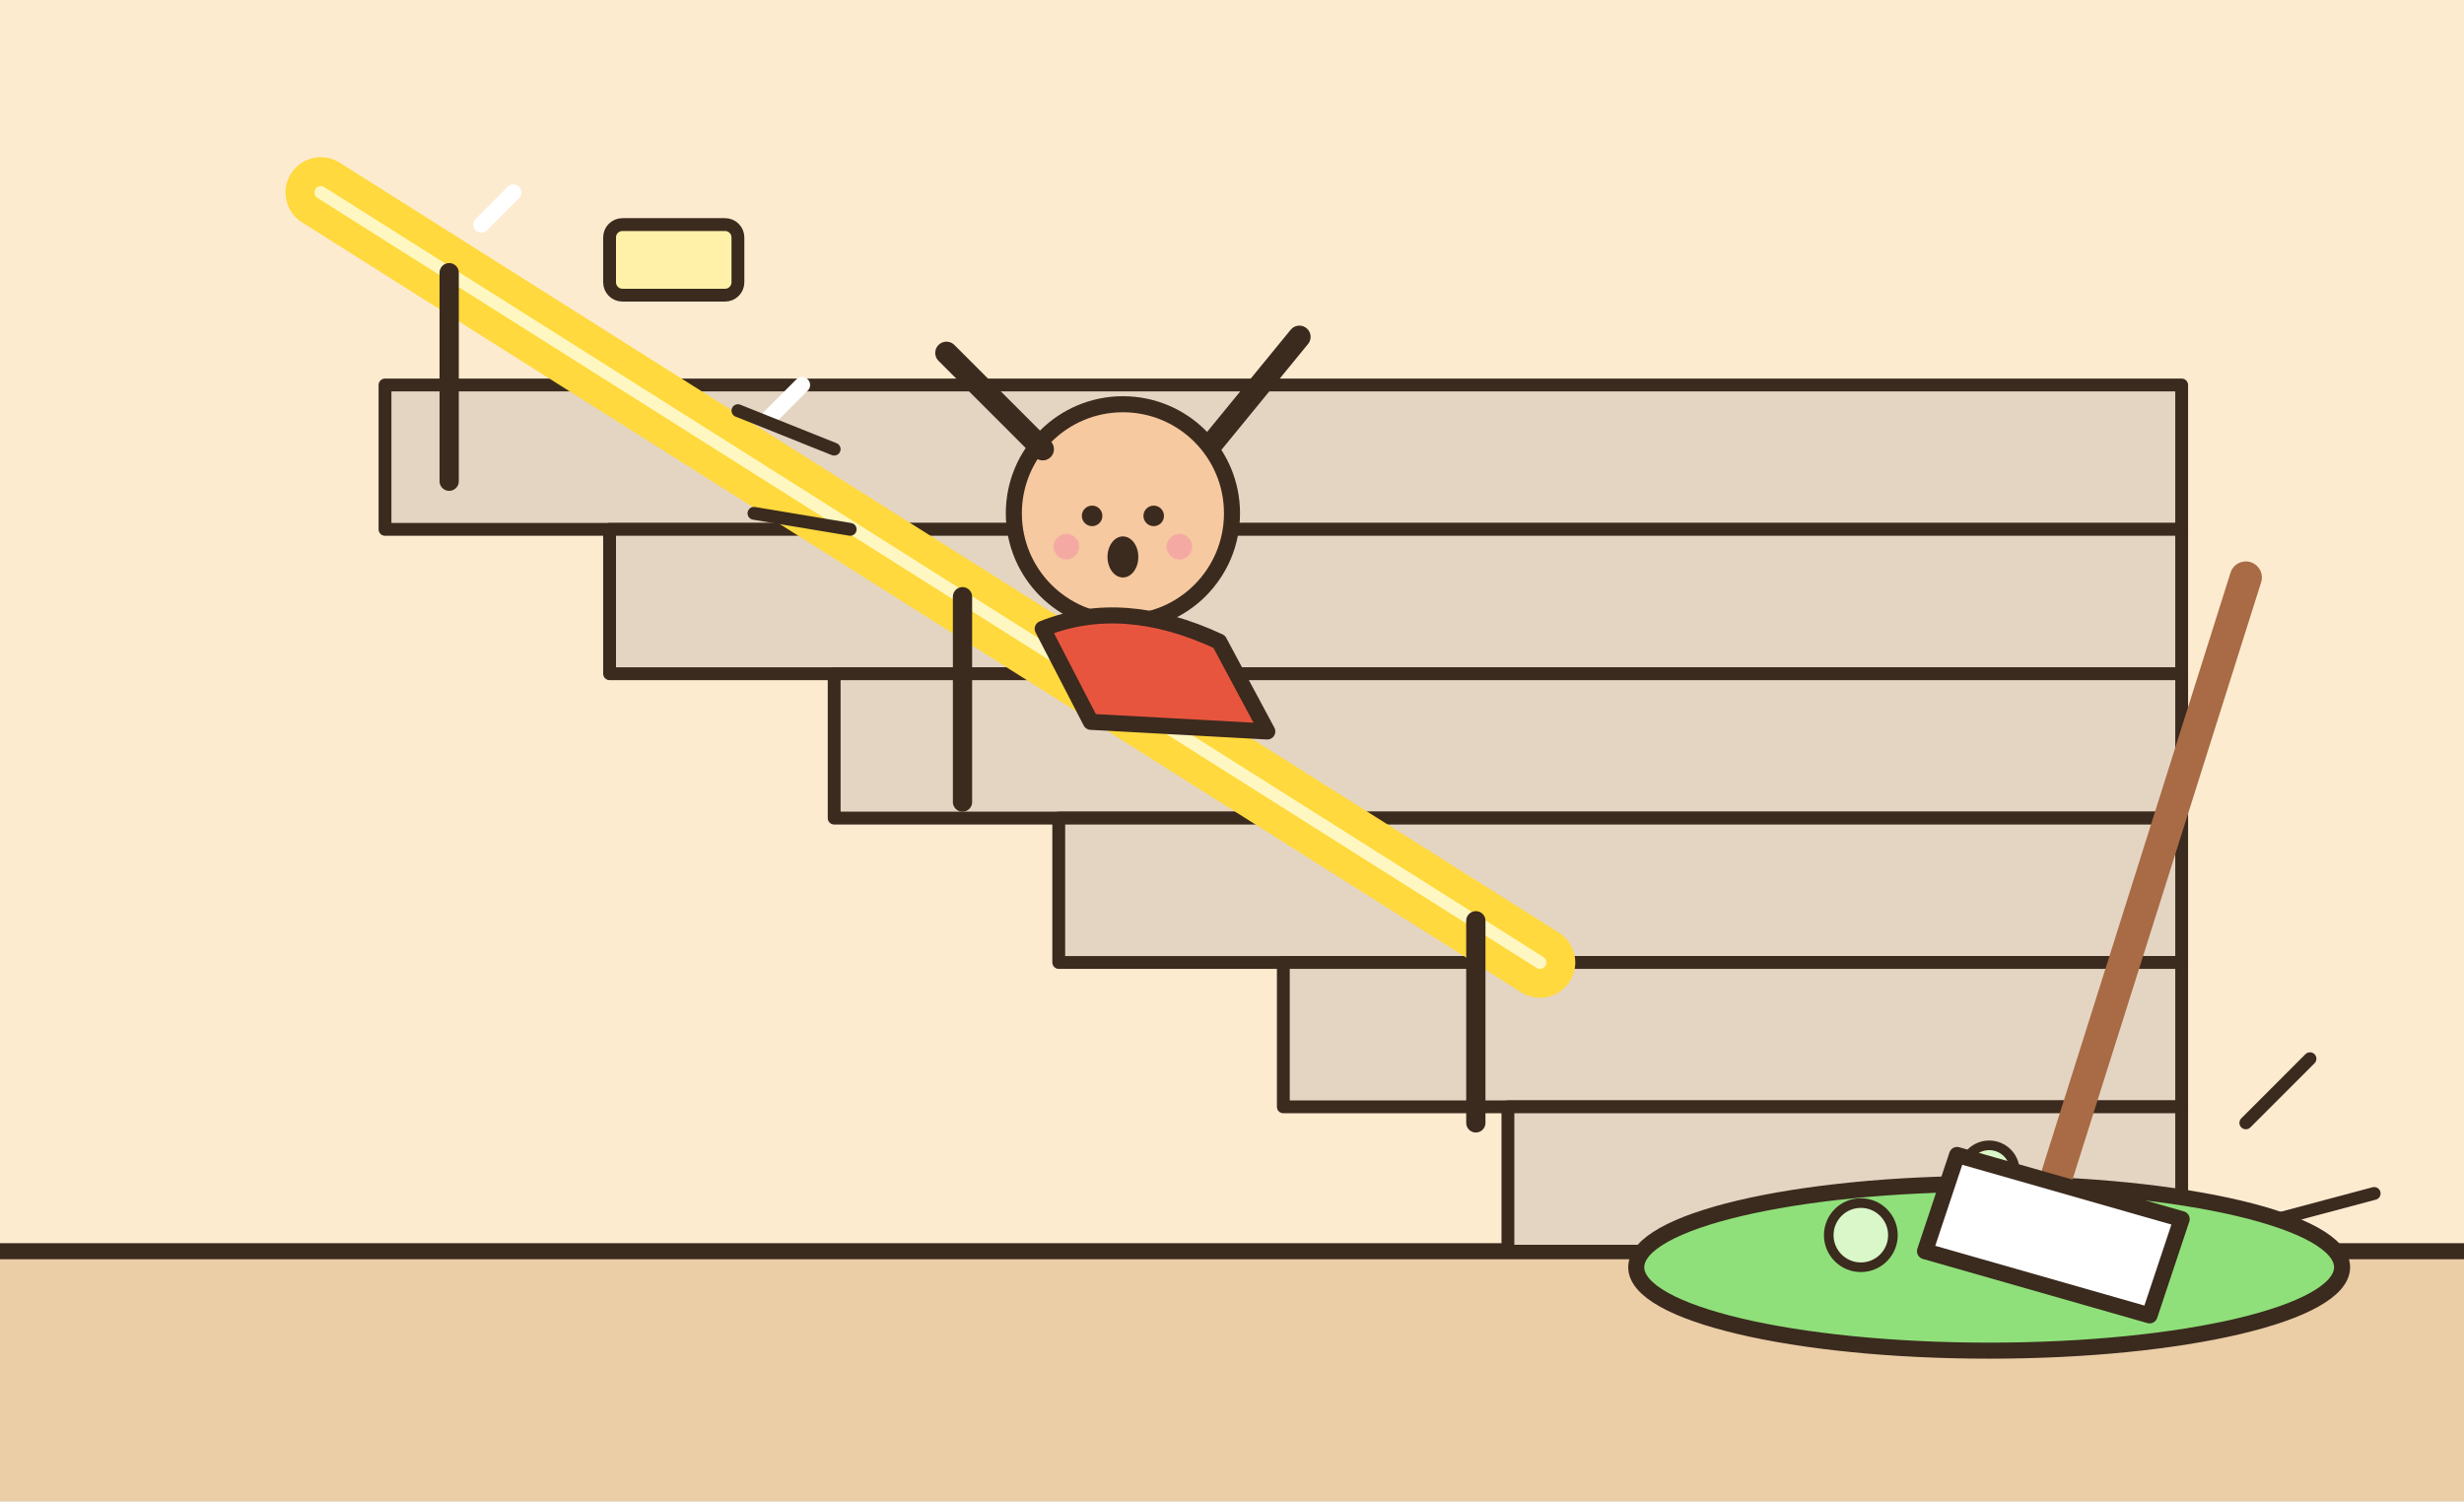
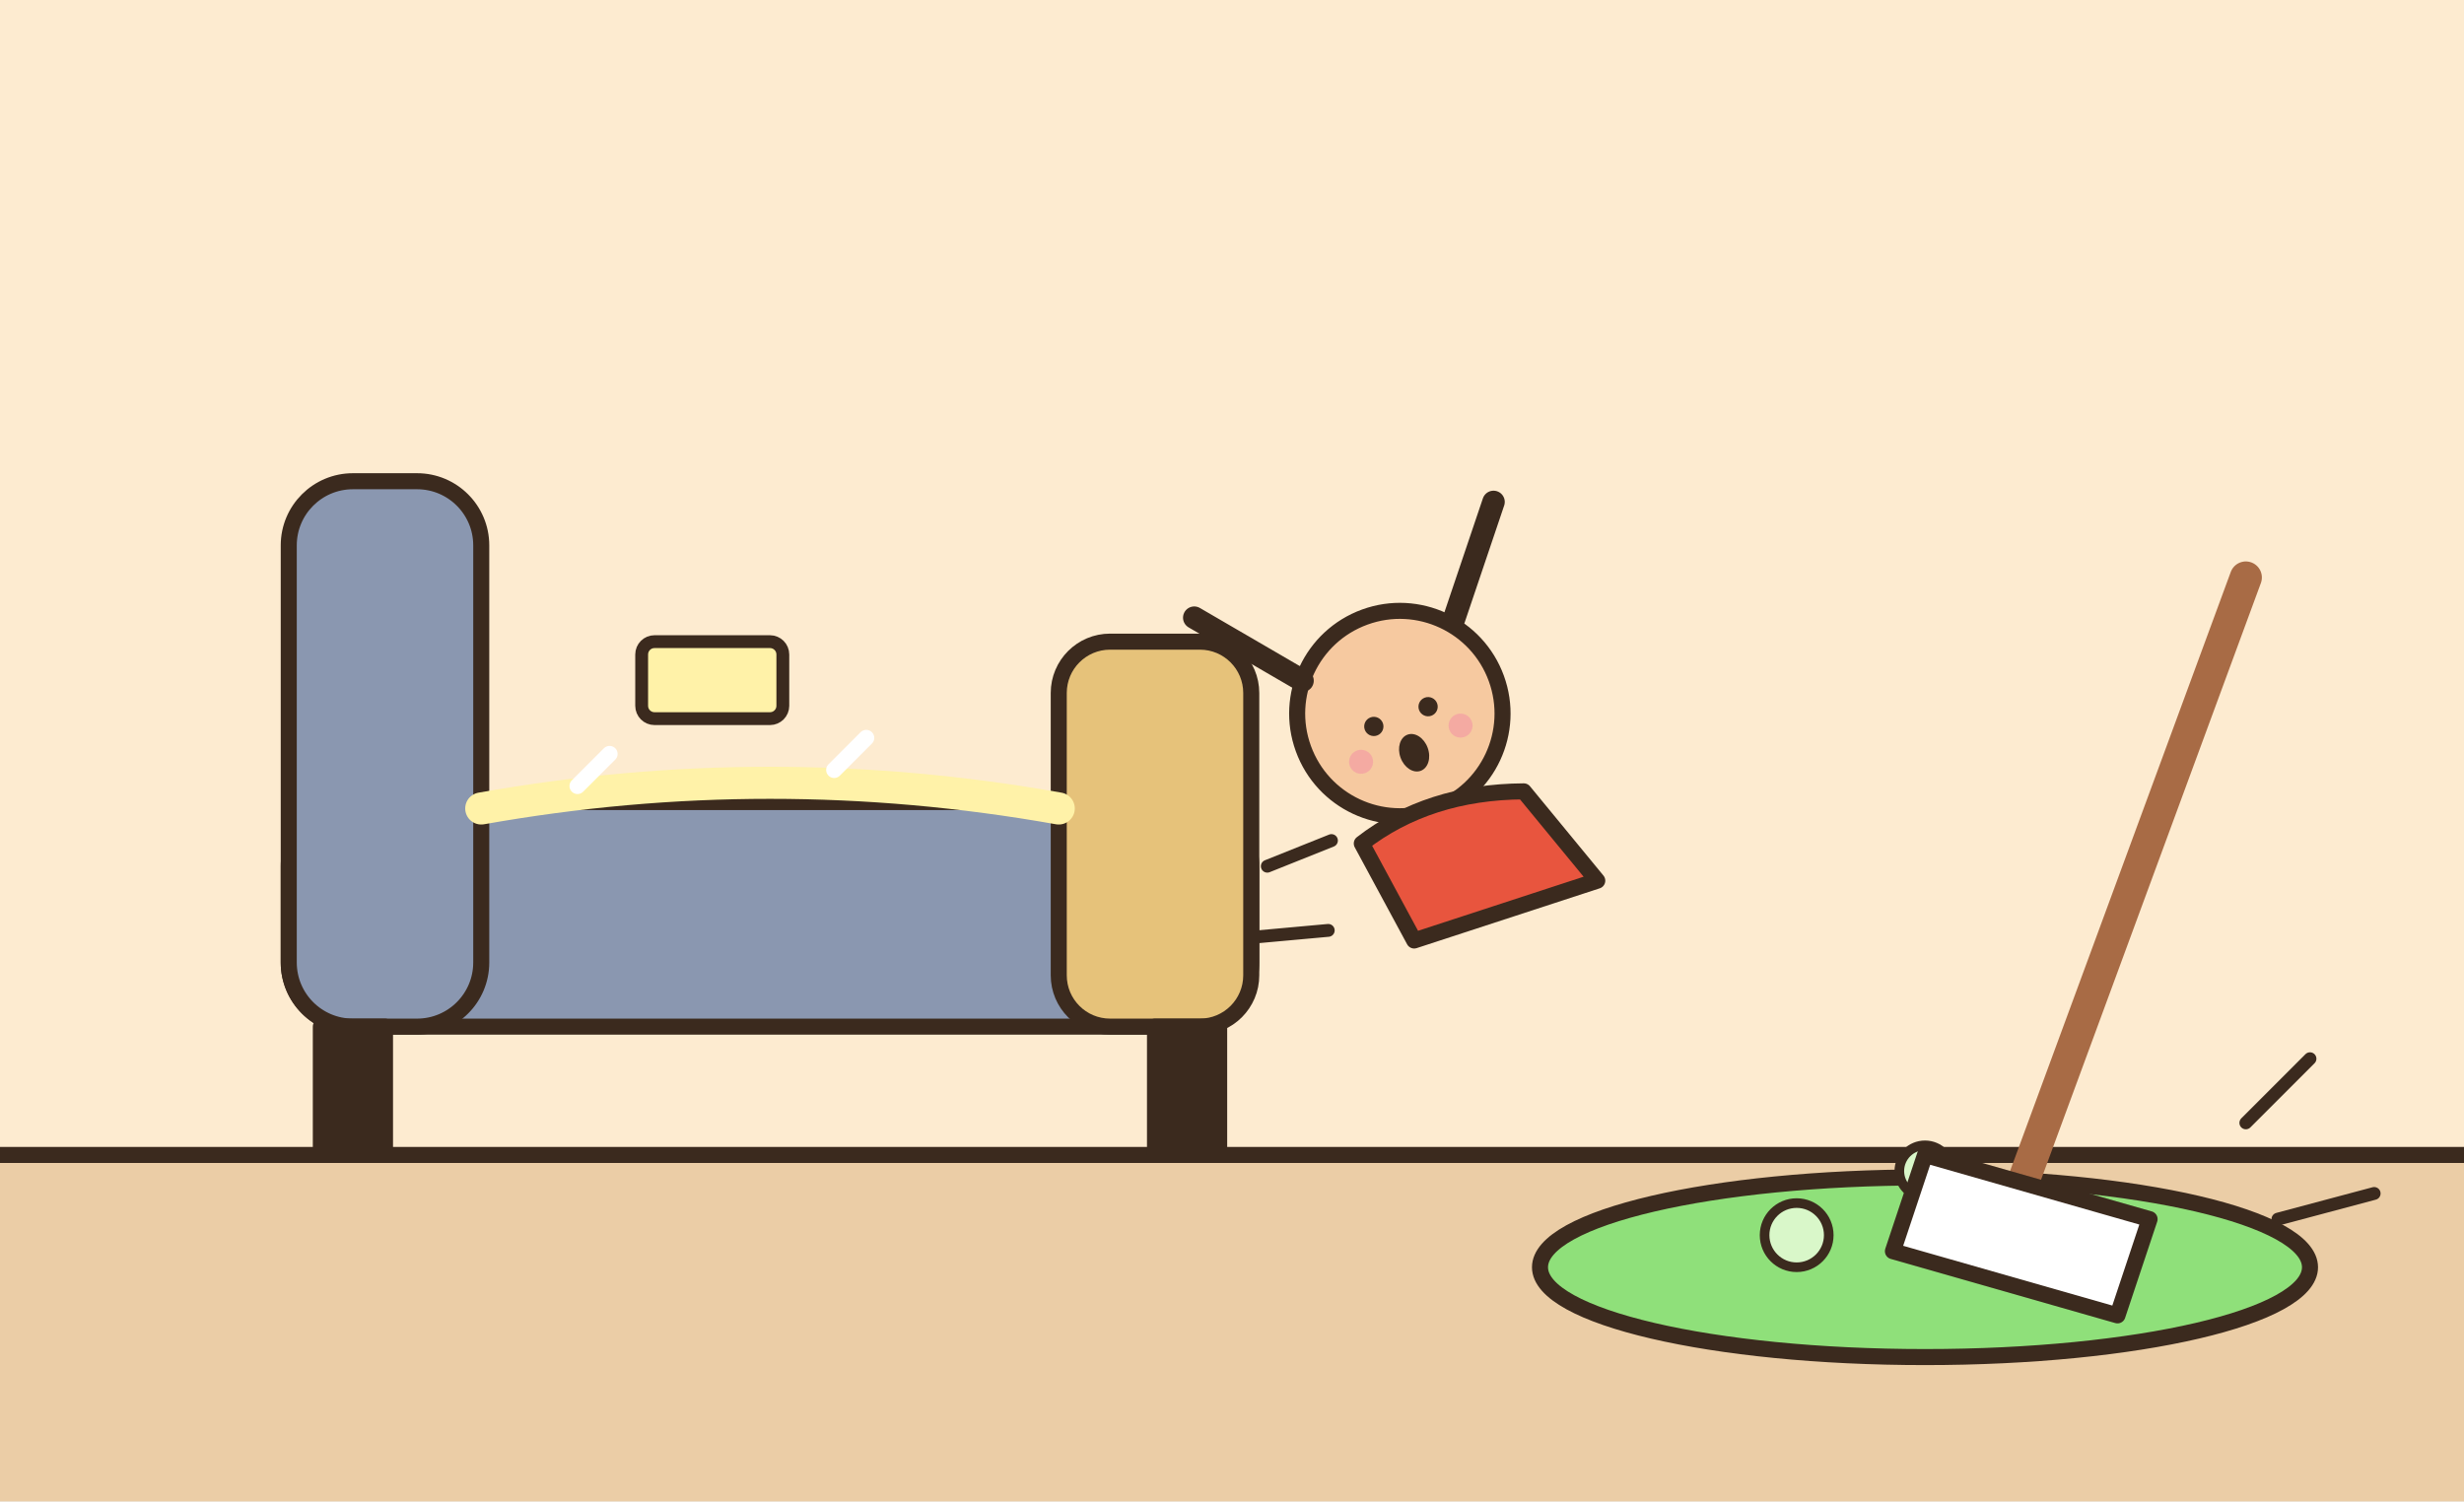
<svg xmlns="http://www.w3.org/2000/svg" viewBox="0 0 768 468" stroke="#3B2A1E" stroke-width="5" stroke-linejoin="round" stroke-linecap="round">
-   <rect x="0" y="0" width="768" height="390" fill="#FDEBD0" stroke="none" />
-   <rect x="0" y="390" width="768" height="78" fill="#EBCDA6" stroke="none" />
-   <line x1="0" y1="390" x2="768" y2="390" />
-   <rect x="120" y="120" width="560" height="45" fill="#E4D5C3" stroke-width="4" />
-   <rect x="190" y="165" width="490" height="45" fill="#E4D5C3" stroke-width="4" />
-   <rect x="260" y="210" width="420" height="45" fill="#E4D5C3" stroke-width="4" />
-   <rect x="330" y="255" width="350" height="45" fill="#E4D5C3" stroke-width="4" />
-   <rect x="400" y="300" width="280" height="45" fill="#E4D5C3" stroke-width="4" />
-   <rect x="470" y="345" width="210" height="45" fill="#E4D5C3" stroke-width="4" />
-   <line x1="100" y1="60" x2="480" y2="300" stroke="#FFD93D" stroke-width="22" />
-   <line x1="100" y1="60" x2="480" y2="300" stroke-width="4" stroke="#FFF7C2" />
-   <path d="M150 70 L160 60 M240 130 L250 120 M330 185 L340 175" stroke="#FFFFFF" stroke-width="5" />
-   <line x1="140" y1="85" x2="140" y2="150" stroke-width="6" />
-   <line x1="300" y1="186" x2="300" y2="250" stroke-width="6" />
-   <line x1="460" y1="287" x2="460" y2="350" stroke-width="6" />
-   <rect x="190" y="70" width="40" height="22" rx="4" fill="#FFF2A8" stroke-width="4" />
-   <circle cx="350" cy="160" r="34" fill="#F6C9A0" />
-   <circle cx="340.4" cy="160.8" r="3.2" fill="#3B2A1E" stroke="none" />
-   <circle cx="359.6" cy="160.8" r="3.2" fill="#3B2A1E" stroke="none" />
-   <ellipse cx="350" cy="173.6" rx="4.8" ry="6.4" fill="#3B2A1E" stroke="none" />
-   <circle cx="332.4" cy="170.4" r="4.0" fill="#F4A3A3" stroke="none" opacity="0.8" />
-   <circle cx="367.6" cy="170.4" r="4.0" fill="#F4A3A3" stroke="none" opacity="0.8" />
-   <path d="M325 196 Q350 186 380 200 L395 228 L340 225 Z" fill="#E8553E" />
-   <path d="M325 140 L295 110 M378 138 L405 105" stroke-width="7" />
-   <path d="M260 140 L230 128 M265 165 L235 160" stroke-width="4" />
-   <ellipse cx="620" cy="395" rx="110" ry="26" fill="#8FE07A" />
-   <circle cx="580" cy="385" r="10" fill="#D9F7C9" stroke-width="3" />
-   <circle cx="660" cy="390" r="14" fill="#D9F7C9" stroke-width="3" />
-   <circle cx="620" cy="365" r="8" fill="#D9F7C9" stroke-width="3" />
-   <line x1="700" y1="180" x2="640" y2="370" stroke="#A86B45" stroke-width="10" />
-   <path d="M610 360 L680 380 L670 410 L600 390 Z" fill="#FFFFFF" />
+   <rect x="0" y="0" width="768" height="360" fill="#FDEBD0" stroke="none" />
+   <rect x="0" y="360" width="768" height="108" fill="#EBCDA6" stroke="none" />
+   <line x1="0" y1="360" x2="768" y2="360" />
+   <rect x="90" y="250" width="300" height="70" rx="20" fill="#8A97B0" />
+   <rect x="90" y="150" width="60" height="170" rx="20" fill="#8A97B0" />
+   <rect x="330" y="200" width="60" height="120" rx="16" fill="#E6C27A" />
+   <rect x="100" y="320" width="20" height="40" fill="#3B2A1E" />
+   <rect x="360" y="320" width="20" height="40" fill="#3B2A1E" />
+   <path d="M150 252 Q240 236 330 252" fill="none" stroke="#FFF2A8" stroke-width="10" />
+   <path d="M180 245 L190 235 M260 240 L270 230" stroke="#FFFFFF" stroke-width="5" />
+   <rect x="200" y="200" width="44" height="24" rx="4" fill="#FFF2A8" stroke-width="4" />
+   <g transform="rotate(-20 450 260)">
+     <circle cx="450" cy="220" r="32" fill="#F6C9A0" />
+     <circle cx="441.0" cy="221.0" r="3.0" fill="#3B2A1E" stroke="none" />
+     <circle cx="459.0" cy="221.0" r="3.0" fill="#3B2A1E" stroke="none" />
+     <ellipse cx="450" cy="233.0" rx="4.5" ry="6.0" fill="#3B2A1E" stroke="none" />
+     <circle cx="433.5" cy="230.0" r="3.75" fill="#F4A3A3" stroke="none" opacity="0.8" />
+     <circle cx="466.5" cy="230.0" r="3.75" fill="#F4A3A3" stroke="none" opacity="0.8" />
+     <path d="M425 254 Q450 246 478 256 L490 290 L430 288 Z" fill="#E8553E" />
+     <path d="M425 200 L400 170 M476 198 L500 168" stroke-width="7" />
+   </g>
+   <path d="M395 270 L415 262 M392 292 L414 290" stroke-width="4" />
+   <ellipse cx="600" cy="395" rx="120" ry="28" fill="#8FE07A" />
+   <circle cx="560" cy="385" r="10" fill="#D9F7C9" stroke-width="3" />
+   <circle cx="640" cy="390" r="14" fill="#D9F7C9" stroke-width="3" />
+   <circle cx="600" cy="365" r="8" fill="#D9F7C9" stroke-width="3" />
+   <line x1="700" y1="180" x2="630" y2="370" stroke="#A86B45" stroke-width="10" />
+   <path d="M600 360 L670 380 L660 410 L590 390 Z" fill="#FFFFFF" />
  <path d="M700 350 L720 330 M710 380 L740 372" stroke-width="4" />
</svg>
